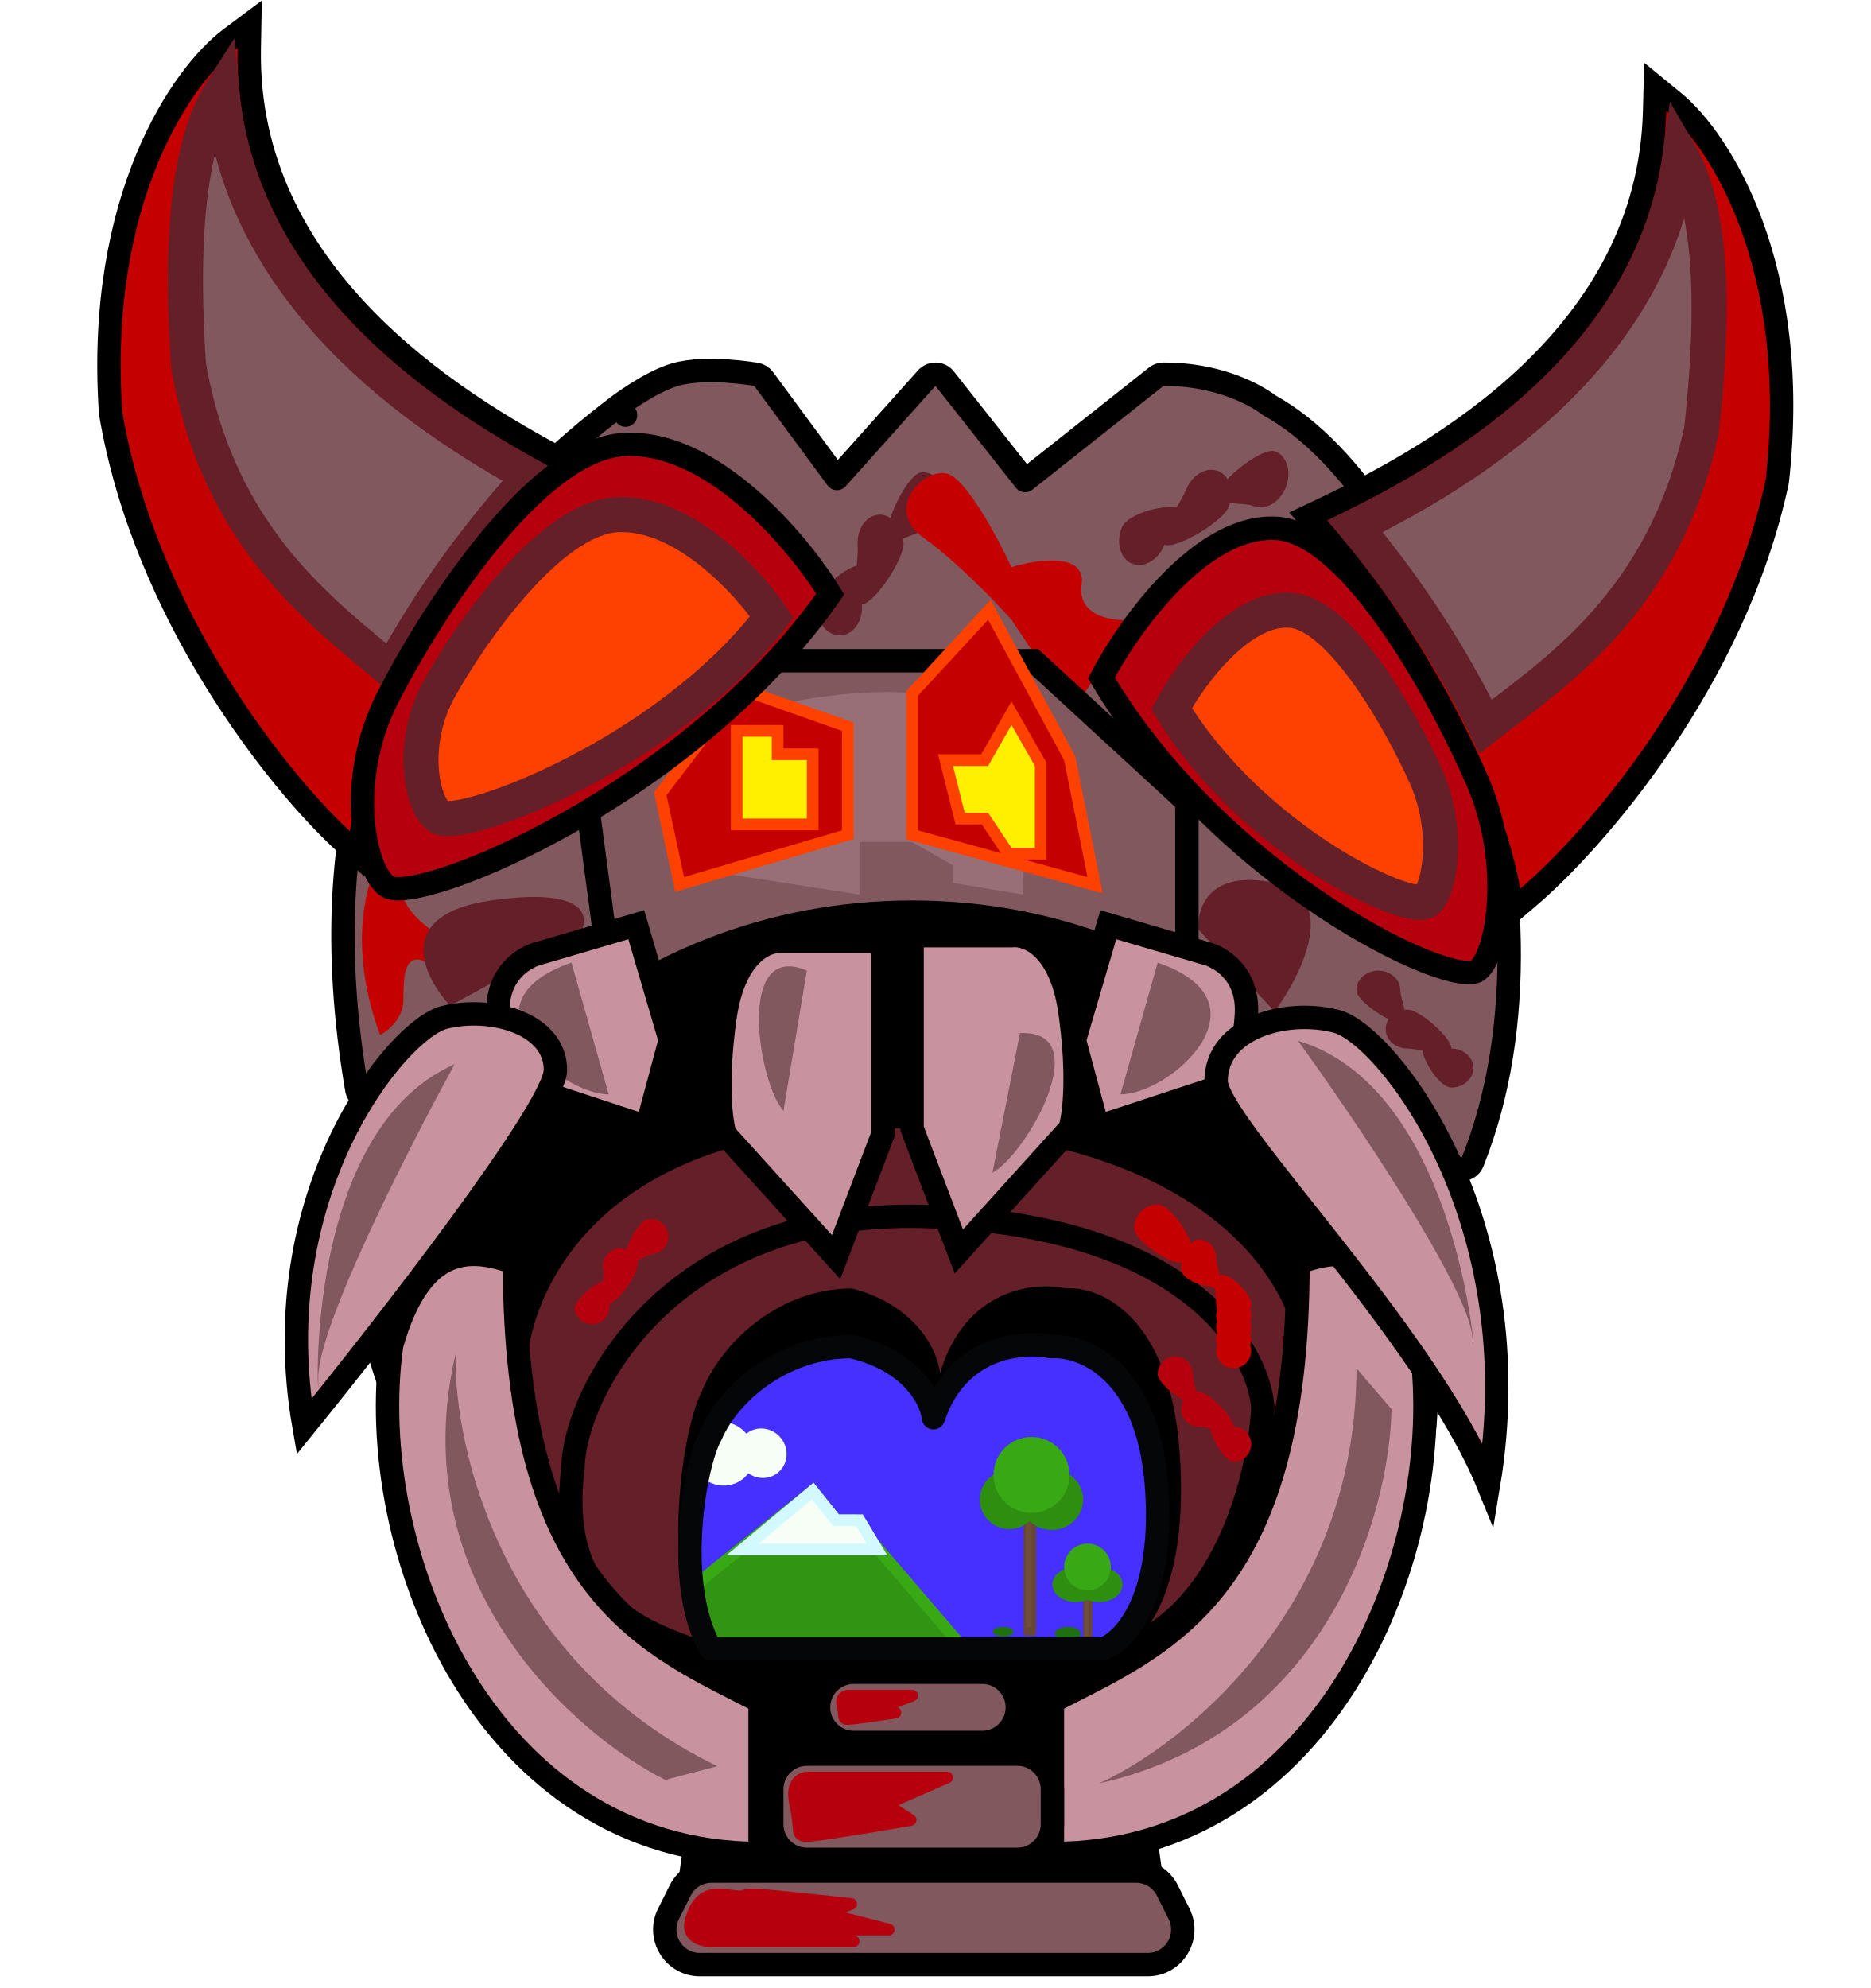
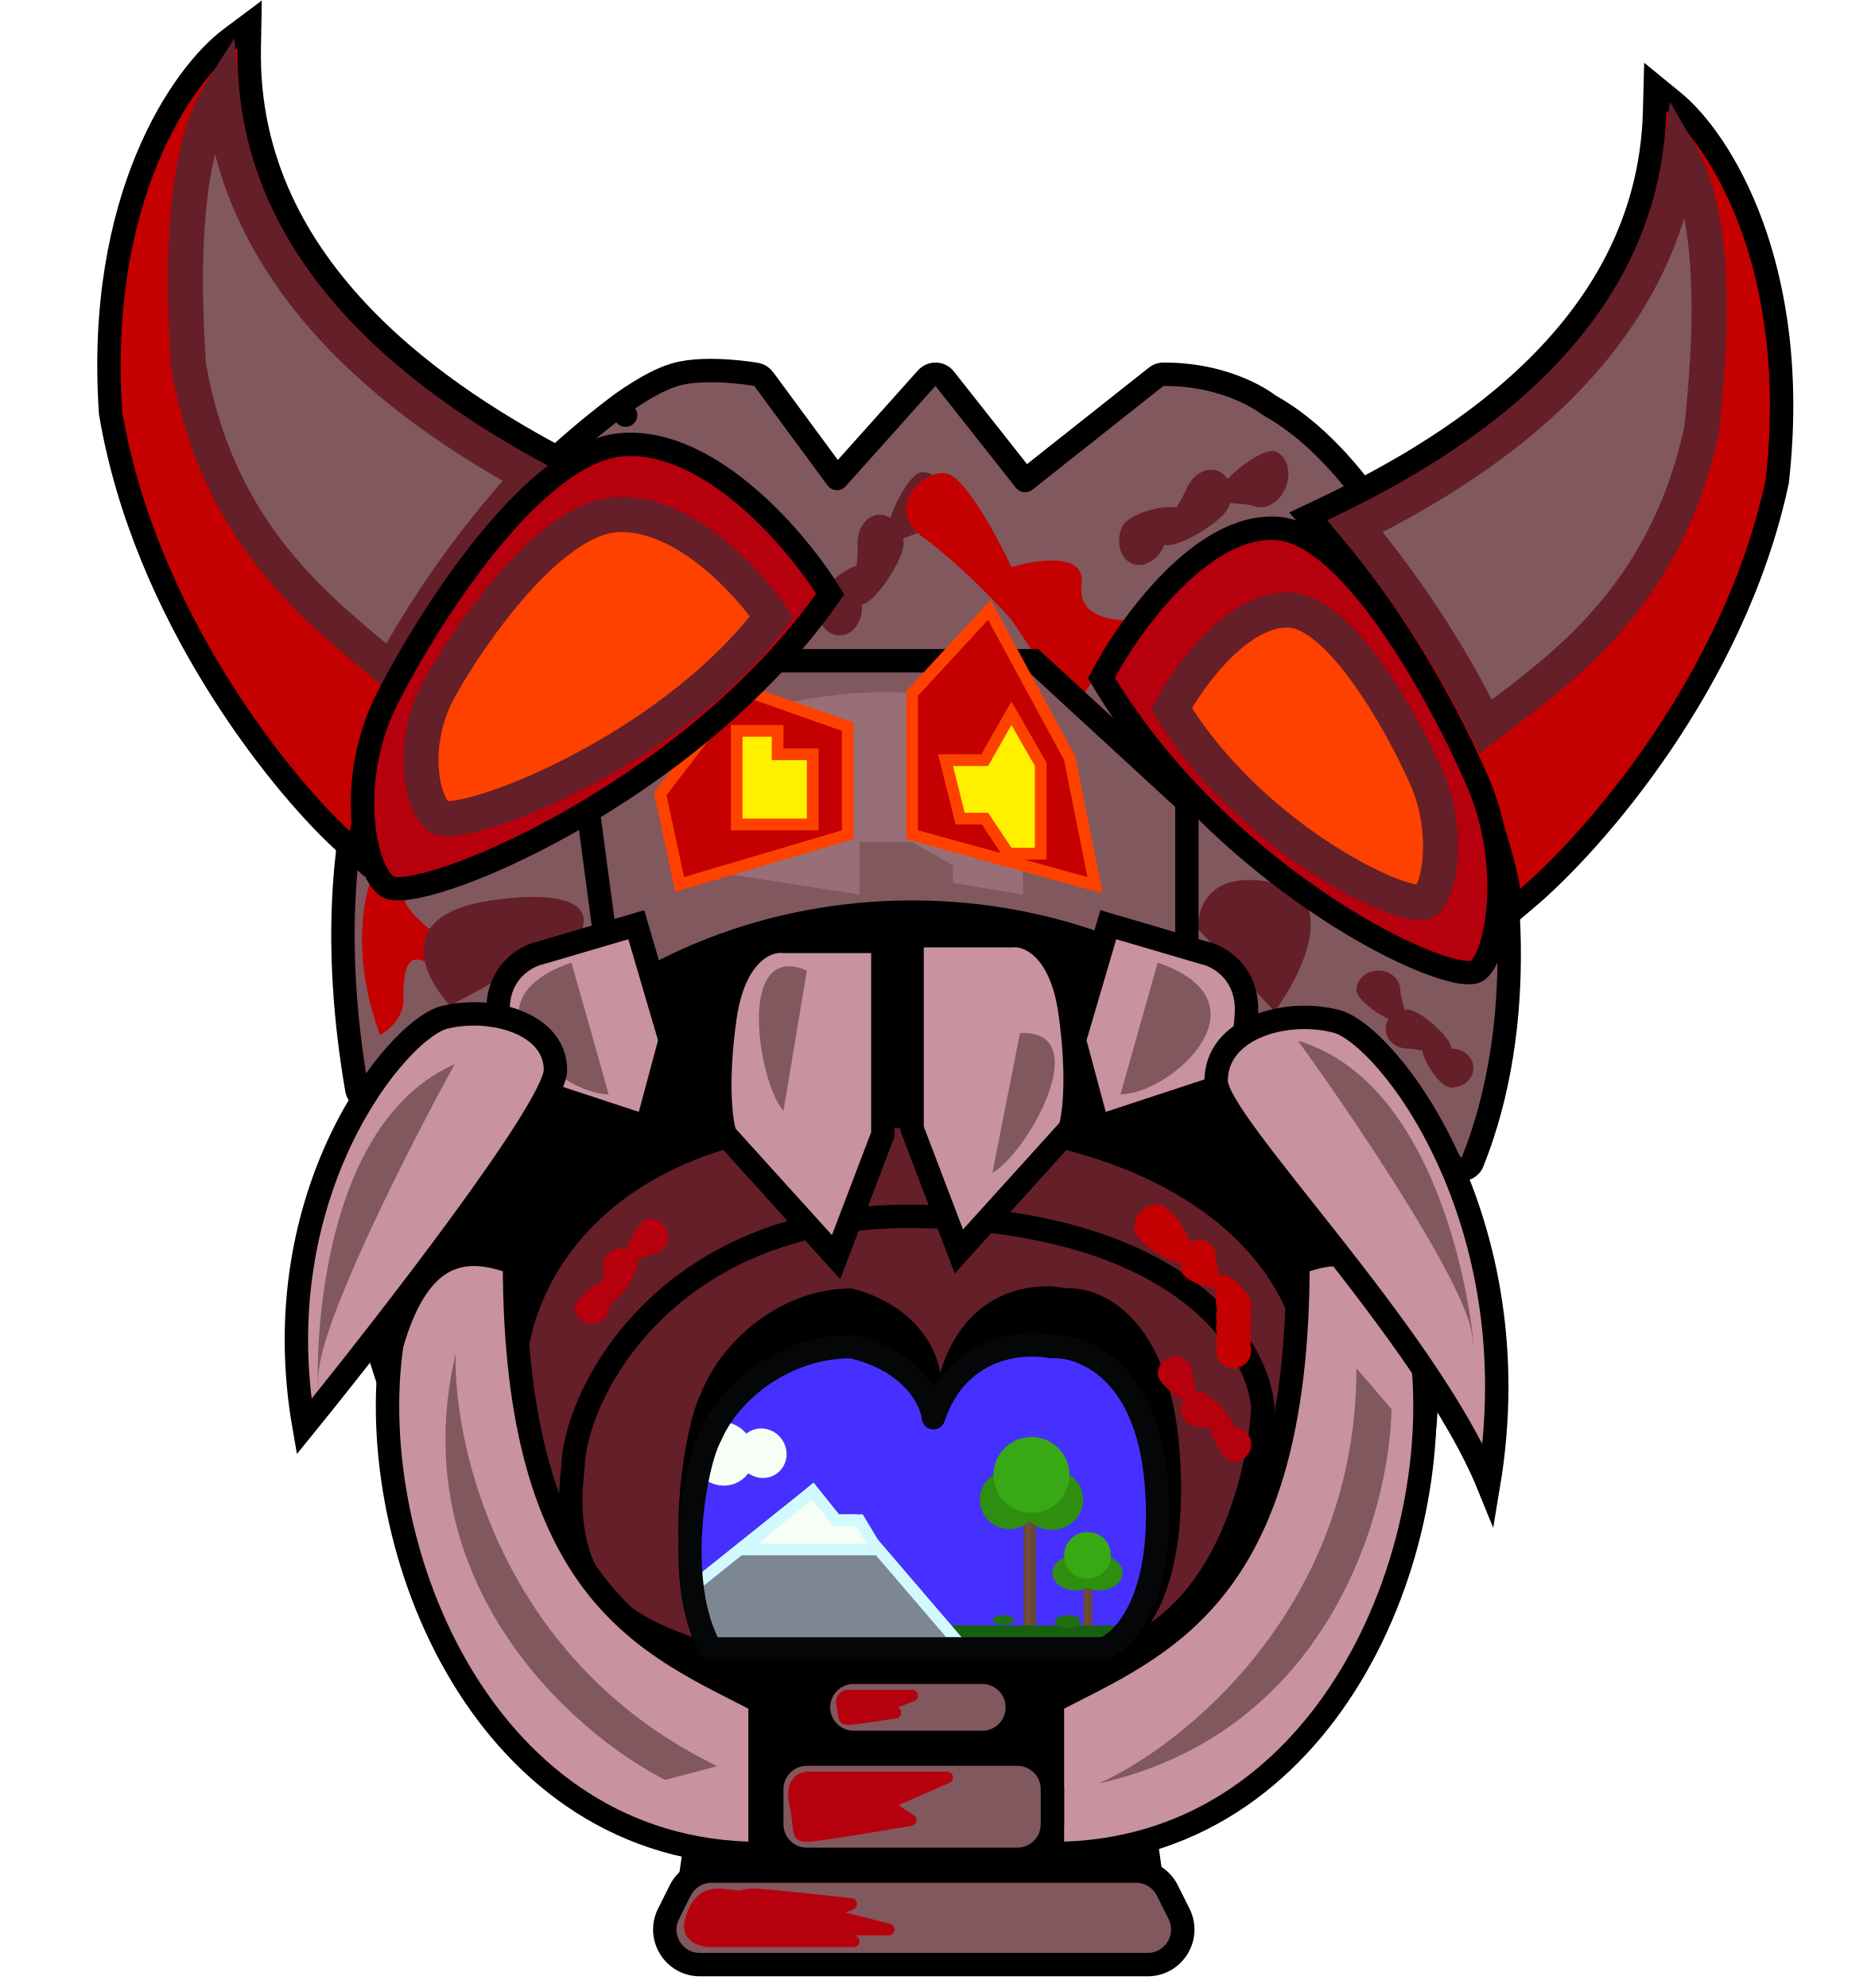
<svg xmlns="http://www.w3.org/2000/svg" width="160" height="170" viewBox="0 0 160 170" fill="none">
  <path d="M57.72 32.04C59.118 31.633 60.893 31.646 62.231 31.736C62.917 31.782 63.524 31.851 63.959 31.909C64.176 31.938 64.352 31.964 64.474 31.983C64.535 31.993 64.583 32 64.617 32.006C64.633 32.008 64.647 32.011 64.656 32.012C64.66 32.013 64.664 32.014 64.666 32.014H64.671V32.015H64.672C64.926 32.06 65.153 32.2 65.305 32.407L71.575 40.916L79.254 32.333L79.332 32.256C79.523 32.085 79.772 31.993 80.031 32.001C80.326 32.01 80.602 32.149 80.785 32.381L87.664 41.093L98.879 32.215L99.019 32.123C99.166 32.042 99.332 32 99.501 32C102.405 32 104.666 32.661 106.211 33.333C106.983 33.668 107.576 34.007 107.983 34.266C108.186 34.396 108.344 34.507 108.454 34.588C108.495 34.618 108.53 34.645 108.558 34.667C112.139 36.639 115.55 40.257 118.511 44.84C121.504 49.471 124.084 55.155 125.943 61.3C129.653 73.566 130.541 87.839 125.928 99.372C125.808 99.673 125.548 99.897 125.233 99.972C124.918 100.048 124.585 99.966 124.341 99.753C123.814 99.292 122.626 98.607 120.549 97.838C118.5 97.079 115.66 96.265 111.902 95.506C104.386 93.988 93.242 92.699 77.487 92.5C61.7 92.3 50.763 92.509 43.509 92.849C39.882 93.02 37.182 93.222 35.261 93.423C33.312 93.626 32.231 93.821 31.794 93.956C31.519 94.04 31.221 94.003 30.976 93.852C30.731 93.702 30.563 93.452 30.514 93.169C28.472 81.256 29.003 70.466 32.601 60.718C36.201 50.966 42.843 42.336 52.895 34.704L52.898 34.702L53.45 35.434L53.499 35.5C52.898 34.702 52.898 34.701 52.898 34.701H52.899C52.9 34.7 52.9 34.7 52.901 34.699C52.903 34.698 52.905 34.696 52.908 34.694C52.914 34.69 52.922 34.683 52.933 34.675C52.954 34.66 52.985 34.637 53.024 34.608C53.102 34.551 53.216 34.469 53.357 34.37C53.639 34.172 54.035 33.902 54.495 33.614C55.391 33.051 56.615 32.362 57.72 32.04Z" fill="#81585E" stroke="black" stroke-width="2" stroke-linejoin="round" />
  <path d="M34.5 85.5C34.5 87.1 33.167 88.167 32.5 88.5C29.7 80.9 31.334 75.333 32.5 73.5C33.167 74 34.5 75.3 34.5 76.5C34.5 77.7 36.5 79.333 37.5 80L41 81.5C40.834 82.833 39.9 85 37.5 83C34.5 80.5 34.5 83.5 34.5 85.5Z" fill="#C50000" />
  <path d="M117.875 83C118.911 83 119.75 83.746 119.75 84.667C119.75 85.114 119.992 85.781 120.125 86.35C120.207 86.34 120.29 86.333 120.375 86.333C121.411 86.333 124.125 88.746 124.125 89.667L124.316 89.675C125.262 89.76 126 90.47 126 91.333C126 92.254 125.161 93 124.125 93C123.149 93 121.793 90.857 121.64 89.84C121.146 89.749 120.685 89.667 120.375 89.667C119.339 89.667 118.5 88.921 118.5 88C118.5 87.691 118.596 87.402 118.761 87.154C117.556 86.596 116 85.364 116 84.667C116 83.746 116.839 83 117.875 83Z" fill="#641F29" />
  <path d="M80.947 42.752C81.047 44.138 80.251 45.324 79.168 45.403C78.643 45.441 77.881 45.824 77.225 46.05C77.244 46.158 77.259 46.269 77.268 46.383C77.368 47.768 74.793 51.606 73.71 51.685L73.719 51.942C73.711 53.214 72.947 54.261 71.932 54.335C70.849 54.414 69.889 53.355 69.788 51.97C69.693 50.664 72.083 48.665 73.265 48.373C73.324 47.706 73.376 47.083 73.345 46.668C73.245 45.282 74.041 44.095 75.124 44.016C75.488 43.99 75.836 44.094 76.144 44.293C76.684 42.633 77.984 40.446 78.803 40.386C79.886 40.308 80.846 41.367 80.947 42.752Z" fill="#641F29" />
  <path d="M109.966 41.656C109.458 42.948 108.228 43.674 107.217 43.277C106.727 43.085 105.874 43.1 105.185 43.02C105.155 43.126 105.121 43.233 105.08 43.339C104.571 44.632 100.591 46.98 99.58 46.583L99.477 46.818C98.919 47.962 97.778 48.576 96.831 48.204C95.82 47.807 95.412 46.437 95.92 45.145C96.398 43.926 99.418 43.156 100.61 43.404C100.951 42.828 101.267 42.288 101.419 41.901C101.927 40.608 103.159 39.882 104.17 40.279C104.509 40.412 104.778 40.657 104.97 40.969C106.174 39.706 108.291 38.295 109.057 38.596C110.067 38.993 110.474 40.363 109.966 41.656Z" fill="#641F29" />
  <path d="M92.5 50C92.1 52.8 95.333 53.167 97 53L92.75 59.25L88.5 56L86.5 53C85.167 51.5 81.8 48 79 46C75.5 43.5 79 40 81 40.5C82.6 40.9 85.333 46 86.5 48.5C88.667 47.833 92.9 47.2 92.5 50Z" fill="#C50000" />
  <path d="M109 75.5C103.4 74.3 102.333 77.667 102.5 79.5L109 86.5C111.333 83.333 114.6 76.7 109 75.5Z" fill="#641F29" />
  <path d="M42 77C33.6 78.2 36.167 83.5 38.5 86L49.5 80C50.5 78.5 50.4 75.8 42 77Z" fill="#641F29" />
  <path d="M78 77.5C102.616 77.5 122.5 95.894 122.5 118.5C122.5 141.106 102.616 159.5 78 159.5C53.384 159.5 33.5 141.106 33.5 118.5C33.5 95.894 53.384 77.5 78 77.5Z" fill="black" stroke="black" />
  <path d="M57.742 83.034C63.889 81.395 72.344 81.067 80.342 81.3C87.36 81.506 94.105 82.147 98.774 82.754L100.644 83.01L101.024 83.066L101.271 83.362C103.701 86.296 107.577 91.264 110.618 96.501C112.138 99.118 113.467 101.833 114.299 104.415C115.125 106.981 115.494 109.518 114.974 111.729C110.956 128.803 106.148 136.899 102.195 140.719C100.208 142.641 98.432 143.484 97.093 143.828C96.741 143.918 96.422 143.972 96.142 144.004C96.233 144.685 96.366 145.688 96.552 147.044C96.947 149.934 97.572 154.432 98.49 160.858L98.653 162H58.847L59.01 160.858L61.362 144.389C53.268 143.334 37.884 136.097 32.034 114.259L31.95 113.945L32.066 113.641C33.758 109.243 37.047 102.464 41.438 96.366C45.803 90.306 51.393 84.727 57.742 83.034Z" fill="black" stroke="black" stroke-width="2" />
  <path d="M50.968 103.209C56.097 98.563 64.468 95.094 77.531 95.5C103.593 96.311 111.506 109.082 111.997 115.928L112.002 115.991L111.999 116.052C111.827 119.32 110.93 124.466 108.792 129.374C106.658 134.275 103.225 139.073 97.902 141.415C92.675 143.715 84.847 144.158 77.332 143.836C69.772 143.513 62.344 142.405 57.801 141.48L57.671 141.453L57.553 141.395C54.925 140.081 51.145 137.331 48.216 133.3C45.282 129.263 43.181 123.906 44.002 117.425C44.078 113.5 45.882 107.816 50.968 103.209Z" fill="#641F29" stroke="black" stroke-width="2" />
  <path d="M79.146 104.027C56.977 103.355 49.093 119.344 49 125.5C47.346 138.846 57.193 139.901 61.5 142C69.5 143 90 143.5 96.372 140.961C105.078 137.491 107.713 125.711 108 120.395C107.619 115.219 101.314 104.698 79.146 104.027Z" fill="#641F29" stroke="black" stroke-width="2" />
  <path d="M85.79 111.31C87.765 110.381 89.806 110.384 91.061 110.665C91.108 110.676 91.157 110.679 91.206 110.676C92.489 110.586 94.556 111.099 96.415 113.046C98.272 114.989 99.949 118.393 100.375 124.114C100.802 129.861 100.087 133.811 99.048 136.402C98.038 138.924 96.738 140.123 95.915 140.5H60.217C58.669 137.254 58.329 132.768 58.572 128.67C58.696 126.573 58.971 124.6 59.303 122.98C59.638 121.348 60.023 120.113 60.351 119.47C60.359 119.455 60.365 119.439 60.372 119.424C62.1 114.967 67.008 110.709 72.778 110.678C78.119 112.085 79.732 115.866 79.892 117.479C79.916 117.716 80.104 117.905 80.342 117.928C80.58 117.95 80.8 117.801 80.869 117.572C81.908 114.076 83.836 112.228 85.79 111.31Z" fill="black" stroke="black" stroke-linejoin="round" />
  <path d="M94.369 141H60.772C57.563 135.323 59.435 125.117 60.772 122.752C62.444 118.866 67.191 115.149 72.807 115.149C78.022 116.365 79.66 119.711 79.827 121.231C81.833 115.149 87.349 114.642 89.856 115.149C92.53 114.98 98.079 117.075 98.882 126.807C99.684 136.539 96.207 140.324 94.369 141Z" fill="#4630FF" stroke="#040608" />
  <mask id="mask0_263_297" style="mask-type:alpha" maskUnits="userSpaceOnUse" x="59" y="115" width="40" height="26">
    <path d="M84.849 116.179C86.685 115.4 88.587 115.402 89.757 115.639L89.821 115.651L89.888 115.647C91.089 115.572 93.008 116.007 94.728 117.629C96.44 119.245 97.99 122.075 98.384 126.849C99.166 136.339 95.828 139.856 94.27 140.5H61.069C59.655 137.806 59.342 134.084 59.566 130.667C59.682 128.915 59.937 127.267 60.244 125.914C60.555 124.548 60.91 123.524 61.207 122.998L61.221 122.975L61.231 122.949C62.822 119.252 67.366 115.675 72.748 115.649C77.726 116.831 79.188 119.995 79.33 121.286L80.302 121.388C81.258 118.489 83.032 116.949 84.849 116.179Z" fill="#4630FF" stroke="#040608" />
  </mask>
  <g mask="url(#mask0_263_297)">
    <g opacity="0.9">
      <path d="M87.684 128.927H88.458C88.543 128.927 88.612 129.03 88.612 129.158V139.649C88.612 139.776 88.543 139.88 88.458 139.88H87.684C87.599 139.88 87.53 139.776 87.53 139.649V129.158C87.53 129.03 87.599 128.927 87.684 128.927Z" fill="#6B4A1E" />
      <path opacity="0.45" d="M87.855 129.628H88.033C88.107 129.628 88.166 129.692 88.166 129.771V139.036C88.166 139.115 88.107 139.179 88.033 139.179H87.855C87.781 139.179 87.721 139.115 87.721 139.036V129.771C87.721 129.692 87.781 129.628 87.855 129.628Z" fill="#7D5A2A" />
    </g>
    <g opacity="0.9">
-       <path d="M92.75 135.202H93.296C93.356 135.202 93.405 135.257 93.405 135.324V140.878C93.405 140.946 93.356 141 93.296 141H92.75C92.689 141 92.641 140.946 92.641 140.878V135.324C92.641 135.257 92.689 135.202 92.75 135.202Z" fill="#6B4A1E" />
-       <path opacity="0.45" d="M92.87 135.573H92.996C93.048 135.573 93.09 135.607 93.09 135.649V140.554C93.09 140.596 93.048 140.629 92.996 140.629H92.87C92.817 140.629 92.775 140.596 92.775 140.554V135.649C92.775 135.607 92.817 135.573 92.87 135.573Z" fill="#7D5A2A" />
+       <path d="M92.75 134.202H93.296C93.356 134.202 93.405 134.257 93.405 134.324V139.878C93.405 139.946 93.356 140 93.296 140H92.75C92.689 140 92.641 139.946 92.641 139.878V134.324C92.641 134.257 92.689 134.202 92.75 134.202Z" fill="#6B4A1E" />
+       <path opacity="0.45" d="M92.87 134.573H92.996C93.048 134.573 93.09 134.607 93.09 134.649V139.554C93.09 139.596 93.048 139.629 92.996 139.629H92.87C92.817 139.629 92.775 139.596 92.775 139.554V134.649C92.775 134.607 92.817 134.573 92.87 134.573Z" fill="#7D5A2A" />
    </g>
    <path d="M60 140H95V141H60V140Z" fill="#186010" />
-     <path d="M91.322 140.225C90.711 140.225 90.216 139.978 90.216 139.672C90.216 139.367 90.711 139.119 91.322 139.119C91.932 139.119 92.427 139.367 92.427 139.672C92.427 139.978 91.932 140.225 91.322 140.225Z" fill="#1E7010" />
-     <path d="M85.793 139.949C85.297 139.949 84.895 139.763 84.895 139.534C84.895 139.305 85.297 139.119 85.793 139.119C86.289 139.119 86.691 139.305 86.691 139.534C86.691 139.763 86.289 139.949 85.793 139.949Z" fill="#1E7010" />
+     <path d="M65 139H99V140H65V139Z" fill="#186010" />
+     <path d="M91.322 139.225C90.711 139.225 90.216 138.978 90.216 138.672C90.216 138.367 90.711 138.119 91.322 138.119C91.932 138.119 92.427 138.367 92.427 138.672C92.427 138.978 91.932 139.225 91.322 139.225Z" fill="#1E7010" />
+     <path d="M85.793 138.949C85.297 138.949 84.895 138.763 84.895 138.534C84.895 138.305 85.297 138.119 85.793 138.119C86.289 138.119 86.691 138.305 86.691 138.534C86.691 138.763 86.289 138.949 85.793 138.949Z" fill="#1E7010" />
    <path d="M89.94 130.827C88.451 130.827 87.244 129.666 87.244 128.235C87.244 126.804 88.451 125.644 89.94 125.644C91.428 125.644 92.635 126.804 92.635 128.235C92.635 129.666 91.428 130.827 89.94 130.827Z" fill="#2E8E10" />
-     <path d="M94 137C92.895 137 92 136.328 92 135.5C92 134.672 92.895 134 94 134C95.105 134 96 134.672 96 135.5C96 136.328 95.105 137 94 137Z" fill="#2E8E10" />
+     <path d="M94 136C92.895 136 92 135.328 92 134.5C92 133.672 92.895 133 94 133C95.105 133 96 133.672 96 134.5C96 135.328 95.105 136 94 136Z" fill="#2E8E10" />
    <path d="M86.312 130.758C84.918 130.758 83.789 129.628 83.789 128.235C83.789 126.842 84.918 125.713 86.312 125.713C87.705 125.713 88.834 126.842 88.834 128.235C88.834 129.628 87.705 130.758 86.312 130.758Z" fill="#2E8E10" />
-     <path d="M92 137C90.895 137 90 136.328 90 135.5C90 134.672 90.895 134 92 134C93.105 134 94 134.672 94 135.5C94 136.328 93.105 137 92 137Z" fill="#2E8E10" />
+     <path d="M92 136C90.895 136 90 135.328 90 134.5C90 133.672 90.895 133 92 133C93.105 133 94 133.672 94 134.5C94 135.328 93.105 136 92 136Z" fill="#2E8E10" />
    <path d="M88.212 129.375C86.418 129.375 84.964 127.921 84.964 126.127C84.964 124.334 86.418 122.879 88.212 122.879C90.006 122.879 91.46 124.334 91.46 126.127C91.46 127.921 90.006 129.375 88.212 129.375Z" fill="#38A814" />
-     <path d="M93 136C91.895 136 91 135.105 91 134C91 132.895 91.895 132 93 132C94.105 132 95 132.895 95 134C95 135.105 94.105 136 93 136Z" fill="#38A814" />
+     <path d="M93 135C91.895 135 91 134.105 91 133C91 131.895 91.895 131 93 131C94.105 131 95 131.895 95 133C95 134.105 94.105 135 93 135Z" fill="#38A814" />
    <path d="M58.431 123.097C58.778 122.826 59.184 122.69 59.578 122.685C59.721 122.482 59.895 122.296 60.1 122.136C61.233 121.253 62.878 121.466 63.829 122.596C63.836 122.59 63.843 122.583 63.85 122.578C64.751 121.875 66.072 122.063 66.801 122.997C67.53 123.932 67.39 125.258 66.489 125.961C65.754 126.535 64.738 126.515 63.993 125.979C63.855 126.168 63.692 126.343 63.499 126.493C62.373 127.371 60.739 127.168 59.786 126.055C59.131 126.235 58.432 126.049 58.02 125.52C57.456 124.798 57.641 123.713 58.431 123.097Z" fill="#F7FEF5" />
-     <path d="M69.5 127.5L59.5 135.5C59.5 137.9 60.5 139.833 61 140.5H82L73 130H71.5L69.5 127.5Z" fill="#319413" stroke="#38A814" />
+     <path d="M69.5 127.5L59.5 135.5C59.5 137.9 60.5 139.833 61 140.5H82L77.5 135.25L73 130H71.5L69.5 127.5Z" fill="#7D8794" stroke="#D2F9FD" />
    <path d="M75 132.5H63.5L69.5 127.5L71.5 130H73.5L75 132.5Z" fill="#F7FEF5" stroke="#D2F9FD" />
  </g>
  <path d="M94.369 141H60.772C57.563 135.323 59.435 125.117 60.772 122.752C62.444 118.866 67.191 115.149 72.807 115.149C78.022 116.365 79.66 119.711 79.827 121.231C81.833 115.149 87.349 114.642 89.856 115.149C92.53 114.98 98.079 117.075 98.882 126.807C99.684 136.539 96.207 140.324 94.369 141Z" stroke="#040608" stroke-width="2" stroke-linejoin="round" />
  <path d="M100.5 116C101.328 116 102 116.672 102 117.5C102 117.902 102.193 118.503 102.299 119.015C102.365 119.006 102.432 119 102.5 119C103.328 119 105.5 121.172 105.5 122L105.653 122.008C106.41 122.085 107 122.723 107 123.5C107 124.328 106.328 125 105.5 125C104.719 125 103.634 123.072 103.512 122.156C103.117 122.074 102.748 122 102.5 122C101.672 122 101 121.328 101 120.5C101 120.222 101.076 119.962 101.208 119.738C100.244 119.235 99 118.127 99 117.5C99 116.672 99.672 116 100.5 116Z" fill="#B7000D" />
  <path d="M57.124 105.476C57.272 106.291 56.731 107.072 55.916 107.22C55.52 107.291 54.964 107.588 54.479 107.784C54.499 107.847 54.517 107.912 54.529 107.98C54.677 108.795 52.929 111.319 52.114 111.467L52.133 111.619C52.193 112.377 51.67 113.072 50.906 113.211C50.09 113.359 49.31 112.818 49.162 112.003C49.022 111.235 50.725 109.823 51.605 109.539C51.615 109.136 51.622 108.76 51.578 108.515C51.43 107.7 51.971 106.92 52.786 106.772C53.059 106.722 53.329 106.75 53.572 106.84C53.895 105.802 54.763 104.38 55.38 104.268C56.195 104.12 56.976 104.661 57.124 105.476Z" fill="#B7000D" />
  <path d="M99.001 103C99.925 103 101.399 105.028 101.857 106.337C102.052 106.132 102.27 106 102.5 106C103.329 106 104 106.672 104 107.5C104 107.838 104.166 108.484 104.261 109.062C104.328 109.022 104.407 109 104.5 109C105.329 109 107 110.672 107 111.5C107 111.676 106.968 111.843 106.913 112C106.968 112.157 107 112.324 107 112.5C107 112.676 106.968 112.843 106.913 113C106.968 113.157 107 113.324 107 113.5C107 113.676 106.968 113.843 106.913 114C106.968 114.157 107 114.324 107 114.5C107 114.676 106.968 114.843 106.913 115C106.968 115.157 107 115.324 107 115.5C107 116.328 106.329 117 105.5 117C104.672 117 104 116.328 104 115.5C104 115.324 104.032 115.157 104.087 115C104.032 114.843 104 114.676 104 114.5C104 114.324 104.032 114.157 104.087 114C104.032 113.843 104 113.676 104 113.5C104 113.324 104.032 113.157 104.087 113C104.032 112.843 104 112.676 104 112.5C104 112.324 104.032 112.157 104.087 112C104.032 111.843 104 111.676 104 111.5C104 111.155 103.944 110.665 103.937 110.209C103.823 110.185 103.68 110.119 103.5 110C102.672 110 101 109.328 101 108.5C101 108.354 101.021 108.183 101.06 107.999C101.041 107.999 101.021 108 101 108C99.896 108 97.001 106.105 97.001 105C97.001 103.895 97.896 103 99.001 103Z" fill="#C50000" />
  <path d="M101.5 82.585L100.99 82.871L92.99 87.371L92.309 87.755L91.772 87.186C90.507 85.842 88.088 83.781 85.012 82.061C81.934 80.34 78.271 79 74.5 79C66.799 79 60.355 82.87 58.15 84.759L57.671 85.17L57.094 84.914L52.594 82.914L52.083 82.686L52.009 82.132L50.009 67.132L49.934 66.568L62.379 56.716L62.652 56.5H88.39L88.677 56.764L101.177 68.264L101.5 68.561V82.585Z" stroke="black" stroke-width="2" />
  <path d="M82.5 60.5C78.5 58.1 69.5 59.5 65.5 60.5L57.5 74L73.5 76.5V72H78L81.5 74V75.5L87.5 76.5C87.5 72.167 86.5 62.9 82.5 60.5Z" fill="#986F77" />
  <path d="M84.939 52.762L91.439 64.762L91.476 64.828L91.49 64.902L93.649 75.698L92.867 75.482L78.367 71.482L78 71.381V59.305L78.133 59.161L84.133 52.661L84.606 52.148L84.939 52.762ZM72.5 71.373L72.142 71.48L58.642 75.48L58.124 75.633L58.011 75.105L56.511 68.105L56.463 67.879L63.102 59.196L63.323 58.907L63.666 59.028L72.166 62.028L72.5 62.147V71.373Z" fill="#C50000" stroke="#FF4100" />
  <path d="M66.5 62.5V64.5H69.5V70.5H63V62.5H66.5Z" fill="#FFF000" stroke="#FF4100" />
  <path d="M89 73H86.232L84.232 70H82.109L80.859 65H84.209L86.065 61.752L86.5 60.992L86.935 61.752L88.935 65.252L89 65.367V73Z" fill="#FFF000" stroke="#FF4100" />
  <path d="M143.133 8.726C147.104 11.975 154.025 22.831 151.994 41.11L151.988 41.16L151.978 41.21C148.316 58.297 136.25 72.009 130.647 76.763L129.295 77.909L129.013 76.159C128.208 71.173 123.82 57.813 112.747 45.158L111.877 44.163L113.071 43.597C117.961 41.276 124.97 37.58 130.811 32.025C136.639 26.483 141.258 19.135 141.5 9.475L141.552 7.432L143.133 8.726Z" fill="#C50000" stroke="black" stroke-width="2" />
  <path d="M143.699 13.23C145.713 16.715 147.004 23.298 145.516 36.76C142.321 51.542 132.973 57.512 127.043 62.136C124.65 57.209 121.131 51.302 115.896 45.005C120.724 42.616 127.089 39.016 132.534 33.837C137.945 28.691 142.499 21.932 143.699 13.23Z" fill="#81585E" stroke="#641F29" stroke-width="3" />
  <path d="M19.717 3.292C15.608 6.365 8.221 16.911 9.455 35.261L9.459 35.311L9.467 35.361C12.382 52.591 23.84 66.815 29.23 71.808L30.532 73.012L30.89 71.276C31.91 66.329 36.875 53.174 48.489 41.012L49.401 40.056L48.233 39.438C43.449 36.907 36.608 32.91 31.014 27.106C25.432 21.315 21.137 13.773 21.316 4.111L21.353 2.068L19.717 3.292Z" fill="#C50000" stroke="black" stroke-width="2" />
  <path d="M18.955 7.768C16.792 11.162 15.216 17.683 16.117 31.196C18.665 46.103 27.744 52.474 33.468 57.352C36.072 52.533 39.846 46.785 45.35 40.722C40.63 38.125 34.428 34.252 29.213 28.841C24.031 23.464 19.775 16.514 18.955 7.768Z" fill="#81585E" stroke="#641F29" stroke-width="3" />
  <path d="M75.5 97L71.5 107.5L62 97C61.666 96 61.2 92.6 62 87C62.8 81.4 65.666 80.333 67 80.5H75.5V97Z" fill="#C8929E" stroke="black" stroke-width="2" />
  <path d="M57.313 88.95L55.321 96.361L44.36 92.755C43.865 92.251 42.819 90.348 42.602 86.772C42.385 83.195 44.948 81.749 46.257 81.472L54.412 79.076L57.313 88.95Z" fill="#C8929E" stroke="black" stroke-width="2" />
  <path d="M91.879 88.95L93.87 96.361L104.831 92.755C105.327 92.251 106.372 90.348 106.589 86.772C106.806 83.195 104.243 81.749 102.935 81.472L94.78 79.076L91.879 88.95Z" fill="#C8929E" stroke="black" stroke-width="2" />
  <path d="M78 96.516L82 107.016L91.5 96.516C91.834 95.516 92.3 92.116 91.5 86.516C90.7 80.916 87.834 79.849 86.5 80.016H78V96.516Z" fill="#C8929E" stroke="black" stroke-width="2" />
  <path d="M48.871 82.32L52.055 93.58C47.776 93.591 38.977 85.7 48.871 82.32Z" fill="#81585E" />
  <path d="M65 158.5C41.5 158.5 31 132.5 33.5 115C35.9 106.6 40 106.5 44 108C44 136.5 55.666 140.667 65 145.5V158.5Z" fill="#C8929E" stroke="black" stroke-width="2" />
  <path d="M90 158.5C113.5 158.5 124 132.5 121.5 115C119.1 106.6 115 106.5 111 108C111 136.5 99.334 140.667 90 145.5V158.5Z" fill="#C8929E" stroke="black" stroke-width="2" />
  <path d="M104 92.439C104 96.065 122 114 127.292 127C131.083 104.337 118.625 88.473 114.292 87.34C109.958 86.207 104 87.906 104 92.439Z" fill="#C8929E" stroke="black" stroke-width="2" />
  <path d="M47.5 91.5C47.5 94.7 33.167 113.167 26 122C22.5 102 34 88 38 87C42 86 47.5 87.5 47.5 91.5Z" fill="#C8929E" stroke="black" stroke-width="2" />
  <path d="M111 89C115.803 95.634 125.508 109.977 125.906 114.279C126.403 119.658 125.409 93.303 111 89Z" fill="#81585E" />
  <path d="M38.885 91C34.938 98.176 27.079 113.608 27.216 117.927C27.387 123.326 25.118 97.05 38.885 91Z" fill="#81585E" />
  <path d="M116 117C116 137.4 101.333 149.167 94 152.5C113.6 148.1 118.833 129.333 119 120.5L116 117Z" fill="#81585E" />
  <path d="M61.343 151.031C42.978 142.148 38.771 123.822 38.964 115.769C34.391 135.329 49.007 148.211 56.886 152.207L61.343 151.031Z" fill="#81585E" />
  <path d="M69 83L67 95C64.831 92.56 62.908 80.389 69 83Z" fill="#81585E" />
  <path d="M87.227 88.341L84.872 100.277C87.761 98.757 93.848 88.044 87.227 88.341Z" fill="#81585E" />
  <path d="M99.003 82.32L95.82 93.58C100.098 93.591 108.897 85.7 99.003 82.32Z" fill="#81585E" />
  <path d="M109.212 45.186C102.776 44.742 96.518 53.523 94.193 57.97C104.385 75.2 124.231 84.648 126.377 82.981C128.093 81.647 129.416 73.903 126.377 66.863C123.337 59.822 115.649 45.631 109.212 45.186Z" fill="#B7000D" stroke="black" stroke-width="2" />
  <path d="M110.353 52.181C105.999 51.888 101.766 57.666 100.193 60.591C107.088 71.926 120.513 78.143 121.964 77.046C123.125 76.168 124.021 71.073 121.964 66.442C119.908 61.81 114.707 52.473 110.353 52.181Z" fill="#FF4100" stroke="#641F29" stroke-width="3" />
  <path d="M53.331 38.016C60.903 37.572 68.266 46.353 71 50.8C59.01 68.03 35.661 77.478 33.137 75.811C31.118 74.477 29.561 66.733 33.137 59.693C36.713 52.653 45.758 38.461 53.331 38.016Z" fill="#B7000D" stroke="black" stroke-width="2" />
  <path d="M52.748 44.011C58.428 43.707 63.949 49.715 66 52.758C57.008 64.547 39.496 71.011 37.603 69.871C36.089 68.958 34.921 63.659 37.603 58.842C40.285 54.025 47.069 44.315 52.748 44.011Z" fill="#FF4100" stroke="#641F29" stroke-width="3" />
  <rect x="66" y="150" width="24" height="9" rx="3" fill="#81585E" stroke="black" stroke-width="2" />
  <path d="M58.171 161.658C58.679 160.642 59.718 160 60.854 160H97.146C98.282 160 99.321 160.642 99.829 161.658L100.829 163.658C101.827 165.653 100.376 168 98.146 168H59.854C57.624 168 56.173 165.653 57.171 163.658L58.171 161.658Z" fill="#81585E" stroke="black" stroke-width="2" />
  <rect x="70" y="143" width="17" height="6" rx="3" fill="#81585E" stroke="black" stroke-width="2" />
  <path d="M73 166H60.69C60.69 166 58.567 165.964 59.08 164.182C59.593 162.4 60.454 162 61.48 162C62.506 162 69.789 163.091 69.789 163.091L67.648 164.182L73 166Z" fill="#B7000D" stroke="#B7000D" stroke-linejoin="round" />
  <path d="M76 165H63.69C63.69 165 61.567 164.973 62.08 163.636C62.593 162.3 63.454 162 64.48 162C65.506 162 72.789 162.818 72.789 162.818L70.648 163.636L76 165Z" fill="#B7000D" stroke="#B7000D" stroke-linejoin="round" />
  <path d="M81 152H69C69 152 67.5 152.045 68 154.273C68.5 156.5 68 157 69 157C70 157 77.87 155.636 77.87 155.636L75.783 154.273L81 152Z" fill="#B7000D" stroke="#B7000D" stroke-linejoin="round" />
  <path d="M78 145H72.505C72.505 145 71.818 145.018 72.047 145.909C72.276 146.8 72.047 147 72.505 147C72.963 147 76.566 146.455 76.566 146.455L75.611 145.909L78 145Z" fill="#B7000D" stroke="#B7000D" stroke-linejoin="round" />
</svg>
